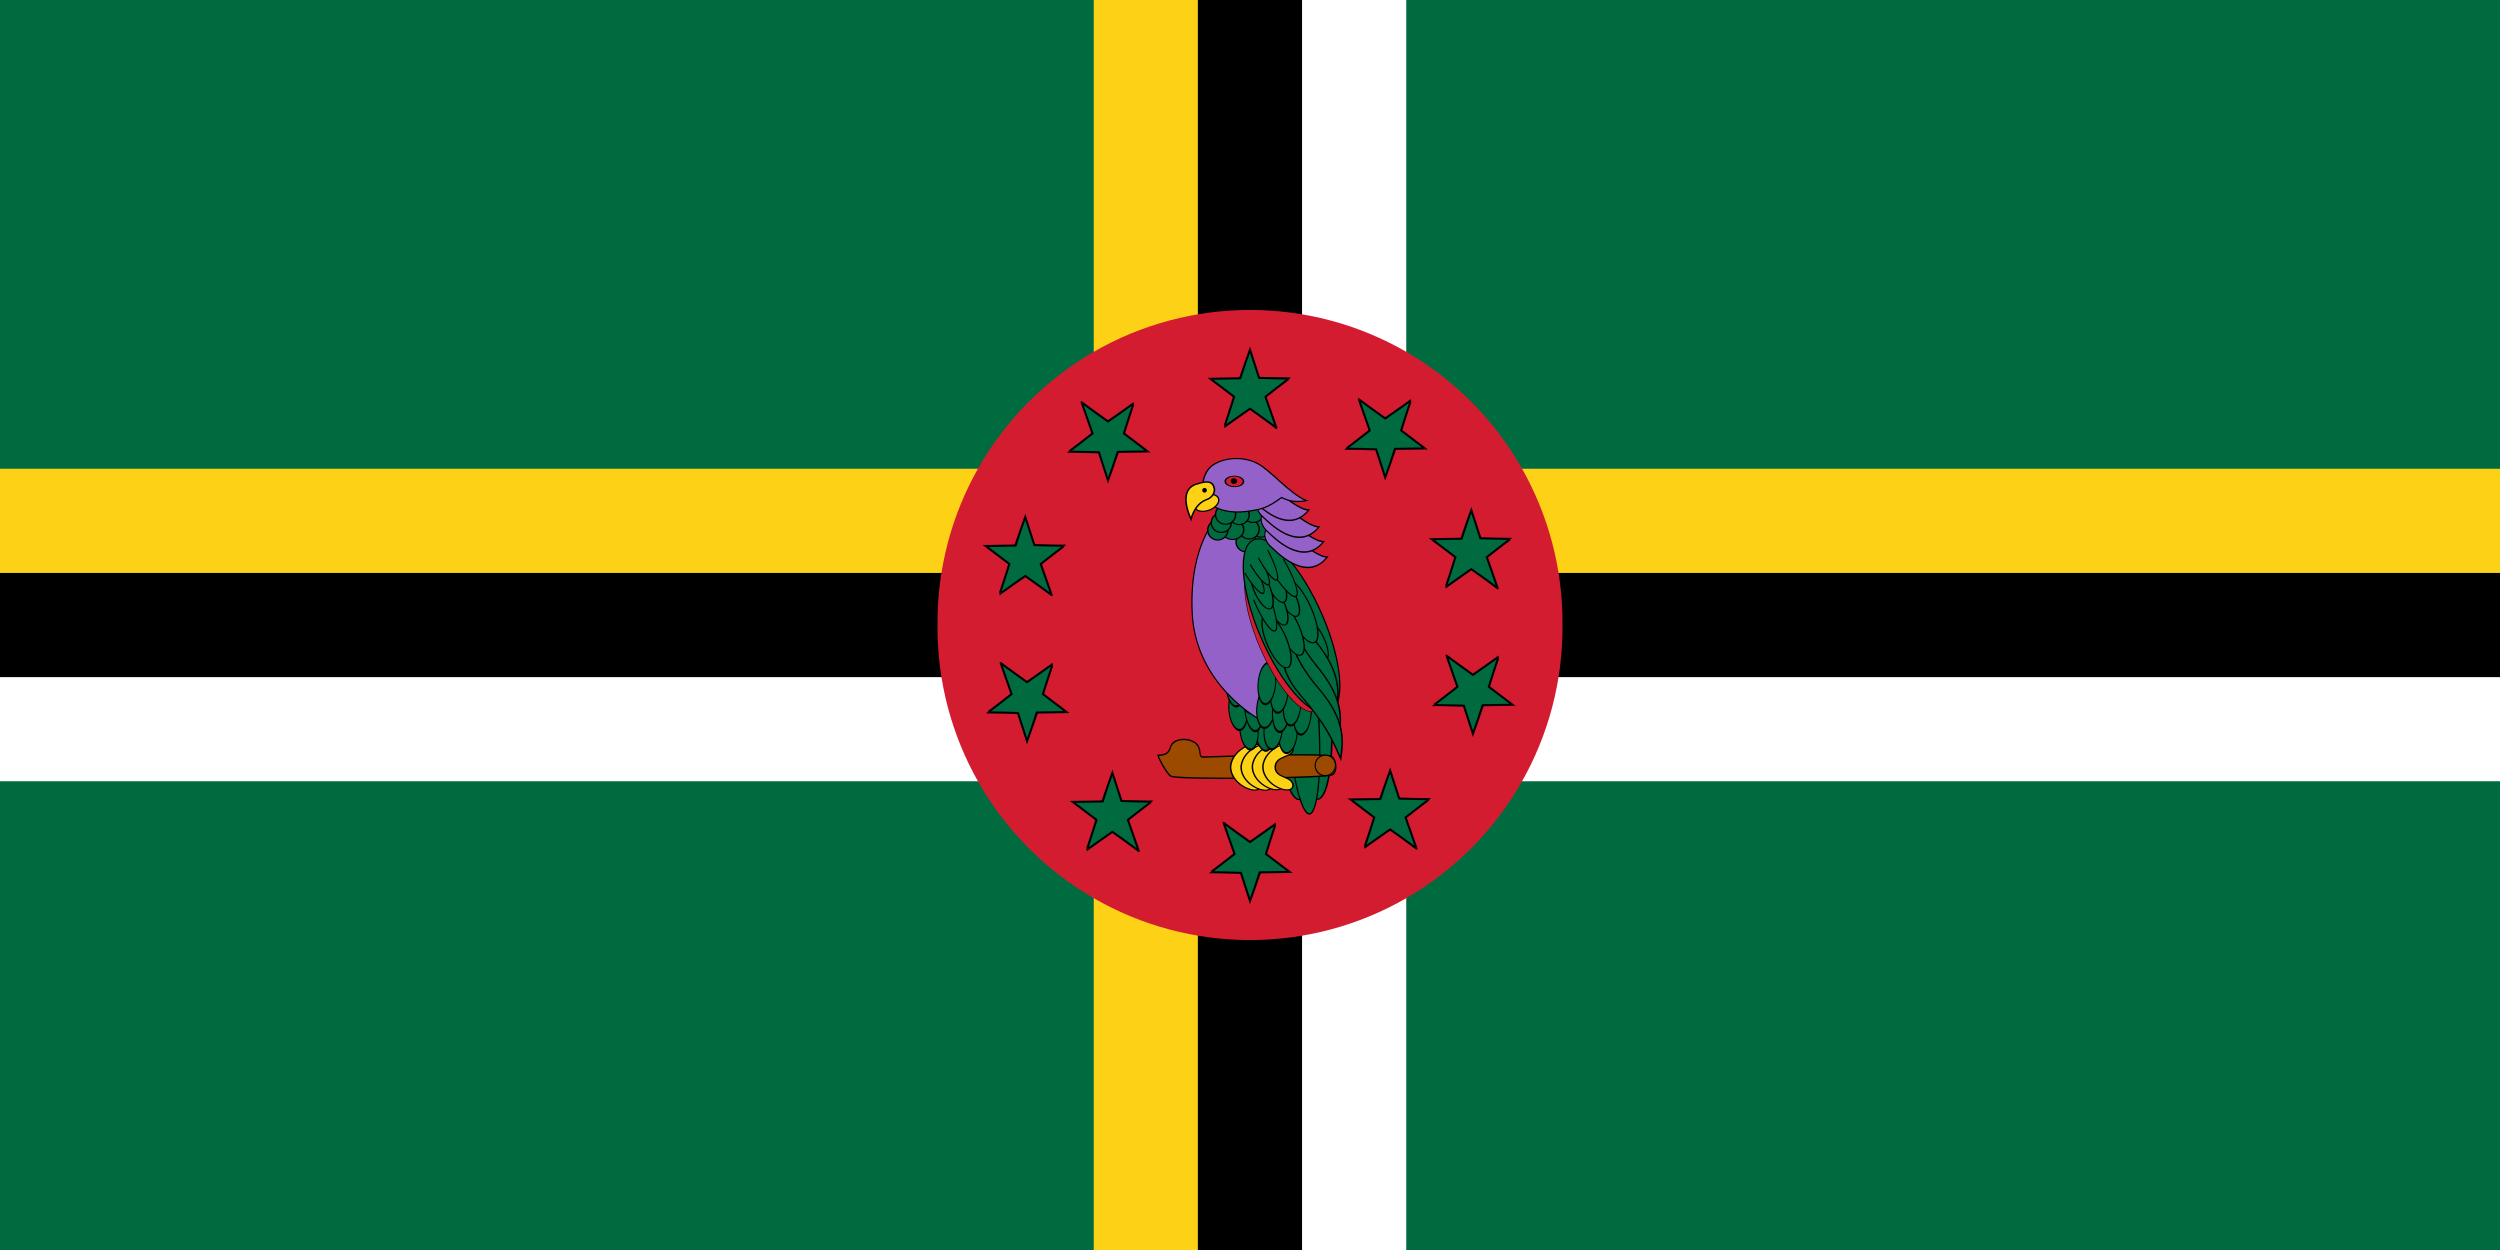
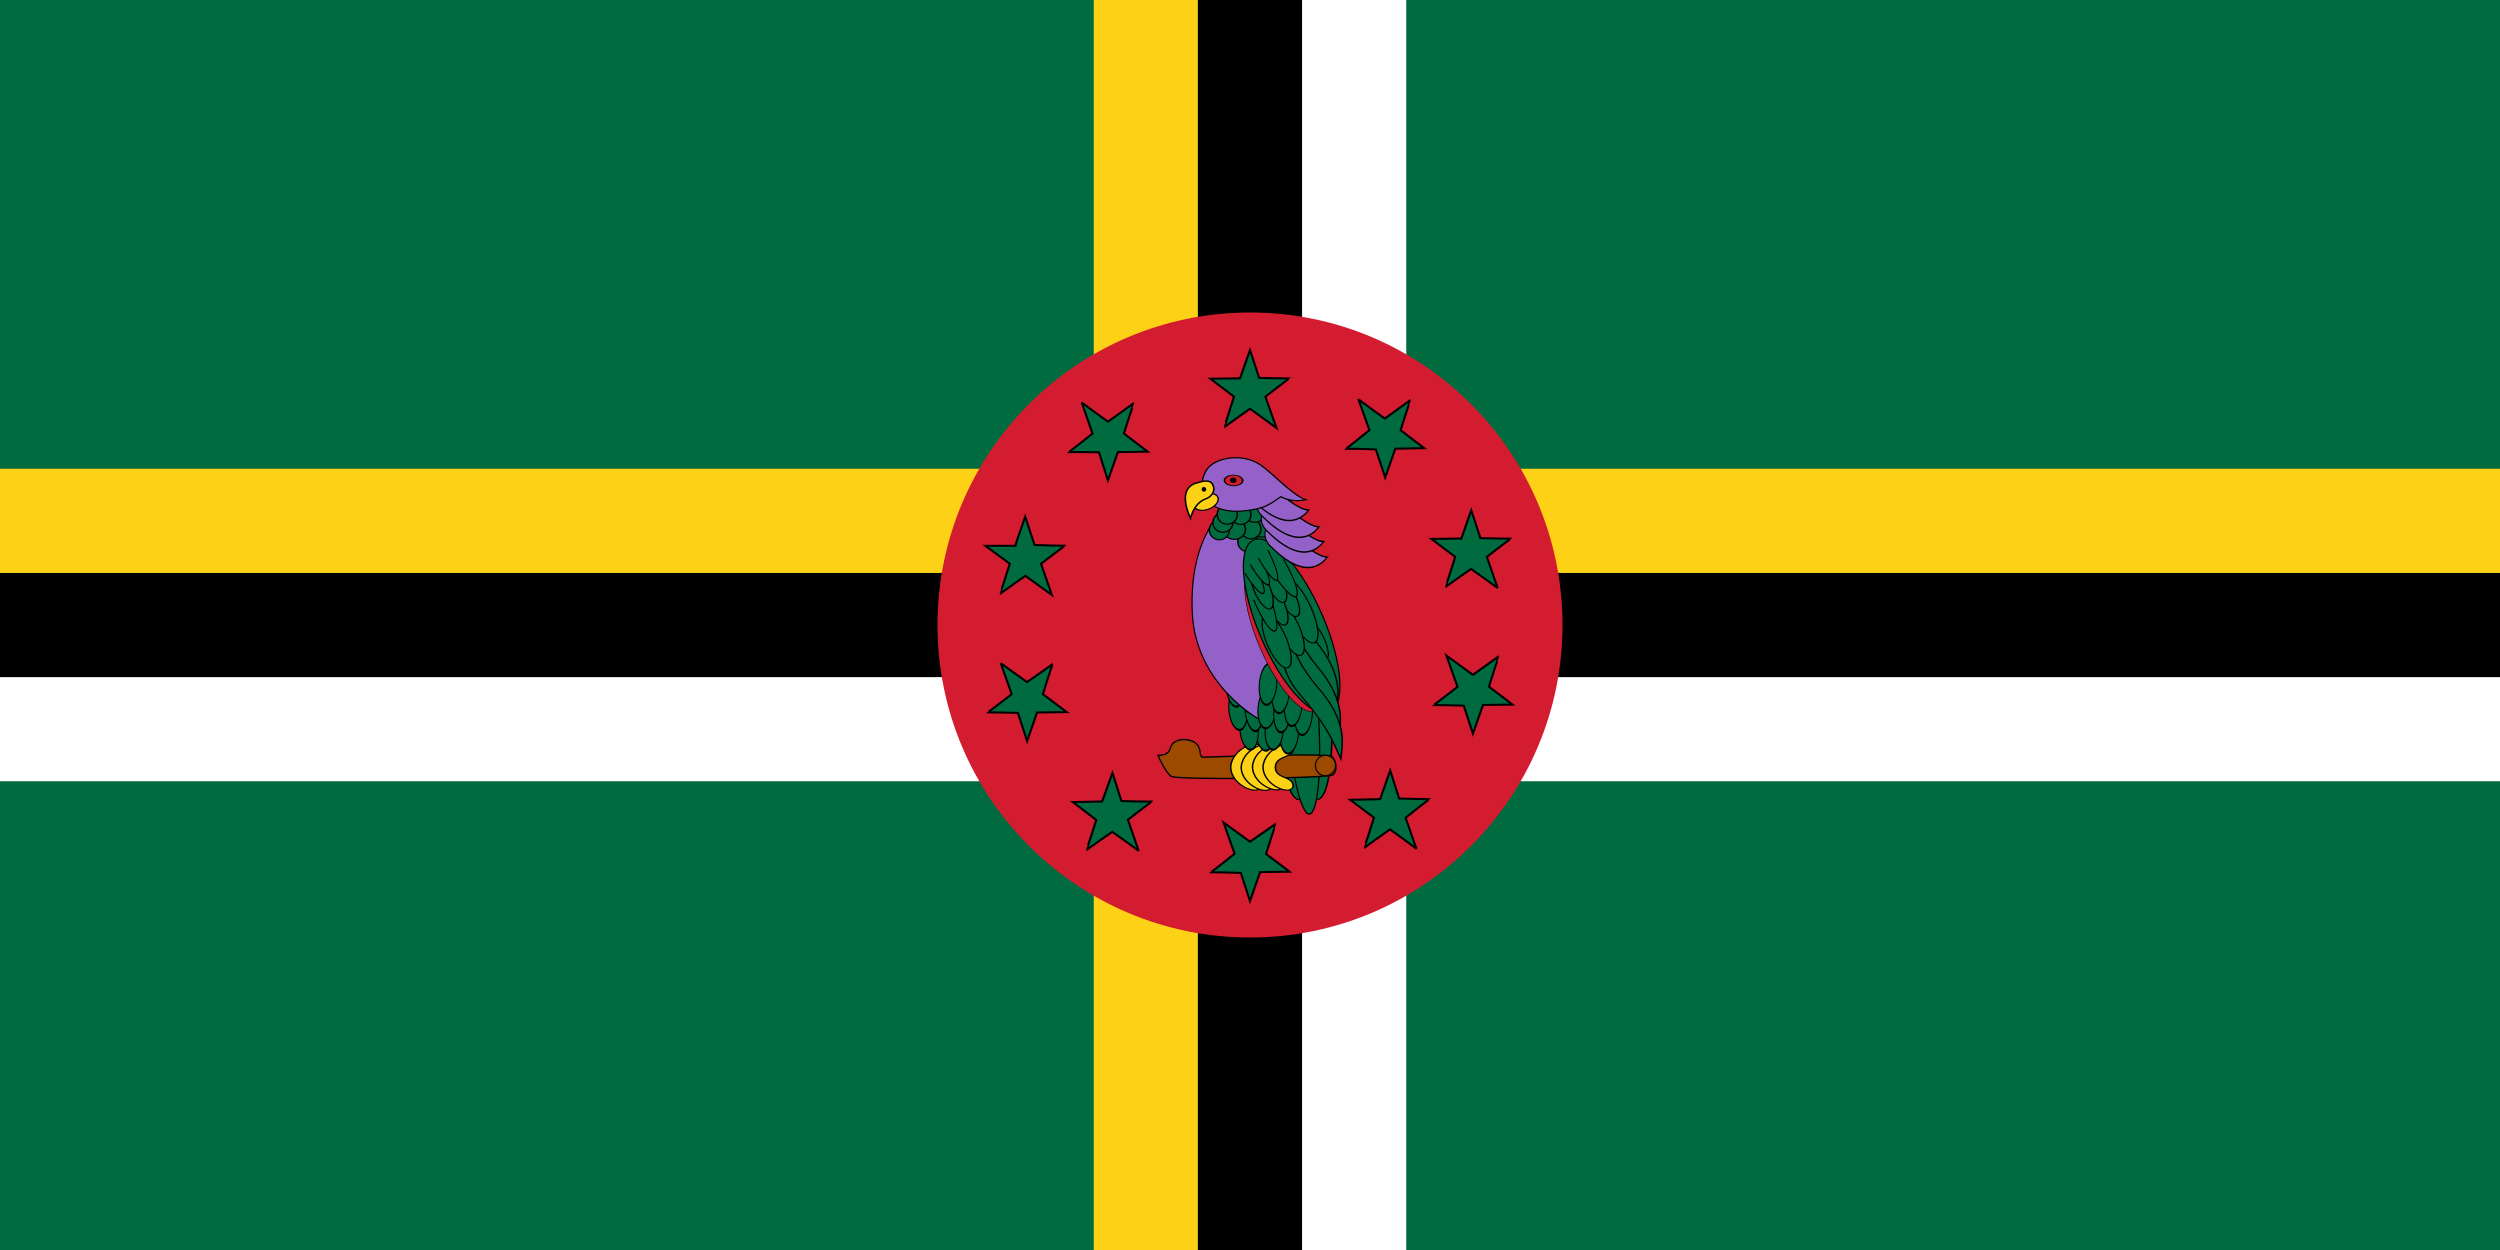
<svg xmlns="http://www.w3.org/2000/svg" width="600" height="300" viewBox="0 0 1200 600">
-   <rect height="600" width="1200" y="0" x="0" fill="#006b3f" />
-   <rect height="50" width="1200" y="325" x="0" fill="#FFF" />
-   <rect height="50" width="1200" y="275" x="0" fill="#000" />
-   <rect height="50" width="1200" y="225" x="0" fill="#fcd116" />
-   <rect height="600" width="50" y="0" x="525" fill="#fcd116" />
-   <rect height="600" width="50" y="0" x="575" fill="#000" />
-   <rect height="600" width="50" y="0" x="625" fill="#FFF" />
-   <path d="M750.88,300.25a150.38,150.38,0,1,1,-300.75,0,150.38,150.38,0,1,1,300.75,0z" transform="matrix(0.997483,0,0,0.997483,1.006676,0.503455)" fill="#d41c30" />
-   <path d="M595.19,181.59c0-0.22,4.81-13.72,4.81-13.72l4.37,13.5s14.65,0.44,14.65,0.22-11.59,8.85-11.59,8.85,5.47,15.49,5.25,15.05-12.68-9.29-12.68-9.29-12.68,8.85-12.46,8.85,4.81-14.61,4.81-14.61l-11.37-8.63,14.21-0.22z" stroke="#000" stroke-miterlimit="4" stroke-width="1" fill="#006b3f" />
-   <path d="M604.81,418.75c0,0.22-4.81,13.72-4.81,13.72l-4.37-13.5s-14.65-0.44-14.65-0.22,11.59-8.85,11.59-8.85-5.47-15.49-5.25-15.05,12.68,9.3,12.68,9.3,12.68-8.86,12.46-8.86-4.81,14.61-4.81,14.61l11.37,8.63-14.21,0.22z" stroke="#000" stroke-miterlimit="4" stroke-width="1" fill="#006b3f" />
-   <path d="M669.72,215.46c0,0.22-4.81,13.72-4.81,13.72l-4.38-13.5s-14.64-0.44-14.64-0.22,11.58-8.85,11.58-8.85-5.46-15.49-5.24-15.05c0.21,0.44,12.68,9.29,12.68,9.29s12.68-8.85,12.46-8.85-4.81,14.61-4.81,14.61l11.37,8.63-14.21,0.22z" stroke="#000" stroke-miterlimit="4" stroke-width="1" fill="#006b3f" />
-   <path d="M711.81,338.51c0,0.22-4.81,13.72-4.81,13.72l-4.37-13.5s-14.65-0.44-14.65-0.22,11.59-8.85,11.59-8.85-5.47-15.49-5.25-15.05,12.68,9.29,12.68,9.29,12.68-8.85,12.46-8.85c-0.21,0-4.81,14.61-4.81,14.61l11.37,8.63-14.21,0.22z" stroke="#000" stroke-miterlimit="4" stroke-width="1" fill="#006b3f" />
-   <path d="M497.79,342.03c0,0.22-4.81,13.71-4.81,13.71l-4.37-13.49s-14.65-0.45-14.65-0.22c0,0.22,11.59-8.86,11.59-8.86s-5.47-15.49-5.25-15.04c0.22,0.44,12.68,9.29,12.68,9.29s12.68-8.85,12.46-8.85-4.81,14.6-4.81,14.6l11.37,8.63-14.21,0.23z" stroke="#000" stroke-miterlimit="4" stroke-width="1" fill="#006b3f" />
-   <path d="M536.65,216.9c0,0.22-4.81,13.72-4.81,13.72l-4.38-13.5s-14.64-0.44-14.64-0.22,11.58-8.85,11.58-8.85-5.46-15.49-5.24-15.05c0.21,0.44,12.68,9.29,12.68,9.29s12.68-8.85,12.46-8.85-4.81,14.61-4.81,14.61l11.37,8.63-14.21,0.22z" stroke="#000" stroke-miterlimit="4" stroke-width="1" fill="#006b3f" />
-   <path d="M487.32,261.86c0-0.22,4.81-13.72,4.81-13.72l4.37,13.5s14.65,0.44,14.65,0.22-11.59,8.85-11.59,8.85,5.47,15.49,5.25,15.05-12.68-9.29-12.68-9.29-12.68,8.85-12.46,8.85c0.21,0,4.81-14.61,4.81-14.61l-11.37-8.63,14.21-0.22z" stroke="#000" stroke-miterlimit="4" stroke-width="1" fill="#006b3f" />
-   <path d="M529.14,384.69c0-0.23,4.81-13.72,4.81-13.72l4.37,13.49s14.65,0.45,14.65,0.23c0-0.23-11.58,8.85-11.58,8.85s5.46,15.49,5.24,15.04c-0.22-0.44-12.68-9.29-12.68-9.29s-12.68,8.85-12.46,8.85,4.81-14.6,4.81-14.6l-11.37-8.63,14.21-0.22z" stroke="#000" stroke-miterlimit="4" stroke-width="1" fill="#006b3f" />
-   <path d="M701.43,258.59c0-0.23,4.81-13.72,4.81-13.72l4.37,13.49s14.65,0.45,14.65,0.23c0-0.23-11.59,8.85-11.59,8.85s5.47,15.49,5.25,15.04c-0.22-0.44-12.68-9.29-12.68-9.29s-12.68,8.85-12.46,8.85,4.81-14.6,4.81-14.6l-11.37-8.63,14.21-0.22z" stroke="#000" stroke-miterlimit="4" stroke-width="1" fill="#006b3f" />
-   <path d="M662.45,383.53c0-0.22,4.81-13.72,4.81-13.72l4.37,13.5s14.65,0.44,14.65,0.22-11.59,8.85-11.59,8.85,5.47,15.49,5.25,15.05c-0.22-0.45-12.68-9.3-12.68-9.3s-12.68,8.85-12.46,8.85,4.81-14.6,4.81-14.6l-11.37-8.63,14.21-0.22z" stroke="#000" stroke-miterlimit="4" stroke-width="1" fill="#006b3f" />
-   <rect height="0" width="0.716" y="267.32" x="499.08" stroke-width="1pt" fill="#009543" />
-   <rect height="0" width="0.716" y="358.22" x="628.2" stroke-width="1pt" fill="#009543" />
-   <rect height="0" width="0.716" y="502.51" x="590.57" stroke-width="1pt" fill="#009543" />
-   <rect height="0" width="0.716" y="502.51" x="410.04" stroke-width="1pt" fill="#009543" />
-   <rect height="0" width="0.716" y="354.5" x="377.07" stroke-width="1pt" fill="#009543" />
-   <rect transform="scale(-1,-1)" height="0" width="0.716" y="-86.095" x="-772.57" stroke-width="1pt" fill="#009543" />
-   <rect transform="scale(-1,-1)" height="0" width="0.716" y="-227.09" x="-824.41" stroke-width="1pt" fill="#009543" />
-   <rect transform="scale(-1,-1)" height="0" width="0.716" y="-330.24" x="-695.85" stroke-width="1pt" fill="#009543" />
-   <rect transform="scale(-1,-1)" height="0" width="0.716" y="-227.09" x="-575.08" stroke-width="1pt" fill="#009543" />
-   <rect transform="scale(-1,-1)" height="0" width="0.716" y="-88.168" x="-619.65" stroke-width="1pt" fill="#009543" />
-   <g transform="matrix(1.260717,0,0,1.260717,-31.14955,-15.98474)">
-     <g font-size="12px" transform="translate(7.403947,348.7255)">
-       <g transform="matrix(0.163503,-1.627543e-2,1.182242e-2,0.184363,429.835,-215.6278)" stroke="#000" stroke-width="2.5" fill="#006b3f">
-         <ellipse d="m 711.011,586.126 c 0,104.837 -13.792,189.825 -30.805,189.825 -17.013,0 -30.805,-84.987 -30.805,-189.825 0,-104.837 13.792,-189.825 30.805,-189.825 17.013,0 30.805,84.987 30.805,189.825 z" rx="30.805" ry="189.82" transform="matrix(1.405124,-5.812161e-3,8.166948e-3,0.999983,-534.2869,263.7234)" cy="586.13" cx="680.21" />
-         <ellipse d="m 711.011,586.126 c 0,104.837 -13.792,189.825 -30.805,189.825 -17.013,0 -30.805,-84.987 -30.805,-189.825 0,-104.837 13.792,-189.825 30.805,-189.825 17.013,0 30.805,84.987 30.805,189.825 z" rx="30.805" ry="189.82" transform="matrix(1.486152,-5.812161e-3,8.637901e-3,0.999983,-547.2176,267.0538)" cy="586.13" cx="680.21" />
-         <ellipse d="m 711.011,586.126 c 0,104.837 -13.792,189.825 -30.805,189.825 -17.013,0 -30.805,-84.987 -30.805,-189.825 0,-104.837 13.792,-189.825 30.805,-189.825 17.013,0 30.805,84.987 30.805,189.825 z" rx="30.805" ry="189.82" transform="matrix(1.18905,-6.423977e-3,6.911065e-3,1.105246,-364.9289,214.0982)" cy="586.13" cx="680.21" />
-       </g>
-       <g stroke="#000" transform="translate(72.86526,-9.797035)">
-         <path d="M238.34,971.79c29.97-1.67,16.65-16.65,31.64-24.98,14.98-8.32,36.63-3.33,43.29,6.66s1.67,19.99,9.99,19.99c8.33,0,234.56-12.68,242.88-4.35,8.33,8.32,10,24.97,1.67,31.59-8.33,6.7-294.5,14.4-304.49,7.7-9.99-6.6-24.98-34.94-24.98-36.61z" transform="matrix(0.202443,3.486294e-3,-3.936657e-3,0.21385,340.8638,-247.3115)" stroke-width="2.505" fill="#9c4a00" />
-         <path d="M529.59,405.46c0,39.98,45.56,27.88,46.81,61.25-0.72,35.41-76.71,3.47-78.64-61.25,1.93-64.72,75.11-97.93,76.71-61.01,1.25,30.68-44.88,21.03-44.88,61.01z" transform="matrix(0.147992,1.951432e-3,-2.754835e-3,0.114586,340.4216,-81.69088)" stroke-width="3.853" fill="#fcd116" />
-         <path d="M529.59,405.46c0,39.98,45.56,27.88,46.81,61.25-0.72,35.41-76.71,3.47-78.64-61.25,1.93-64.72,75.11-97.93,76.71-61.01,1.25,30.68-44.88,21.03-44.88,61.01z" transform="matrix(0.147992,1.951432e-3,-2.754835e-3,0.114586,344.4198,-81.63816)" stroke-width="3.853" fill="#fcd116" />
-         <path d="M529.59,405.46c0,39.98,45.56,27.88,46.81,61.25-0.72,35.41-76.71,3.47-78.64-61.25,1.93-64.72,75.11-97.93,76.71-61.01,1.25,30.68-44.88,21.03-44.88,61.01z" transform="matrix(0.147992,1.951432e-3,-2.754835e-3,0.114586,348.7088,-81.79968)" stroke-width="3.853" fill="#fcd116" />
-         <path d="M529.59,405.46c0,39.98,45.56,27.88,46.81,61.25-0.72,35.41-76.71,3.47-78.64-61.25,1.93-64.72,75.11-97.93,76.71-61.01,1.25,30.68-44.88,21.03-44.88,61.01z" transform="matrix(0.147992,1.951432e-3,-2.754835e-3,0.114586,352.7069,-81.74693)" stroke-width="3.853" fill="#fcd116" />
-         <ellipse d="m 481.916,-41.086 c 0,1.879 -1.582,3.403 -3.534,3.403 -1.952,0 -3.534,-1.524 -3.534,-3.403 0,-1.879 1.582,-3.403 3.534,-3.403 1.952,0 3.534,1.524 3.534,3.403 z" rx="3.534" ry="3.403" transform="matrix(1.094549,1.648336e-2,-2.428555e-2,1.153662,-75.5714,4.677567)" cy="-41.086" cx="478.38" stroke-width="0.399" fill="#9c4a00" />
-       </g>
-       <g stroke="#000" stroke-width="2.5" transform="matrix(0.994885,-0.101022,0.101022,0.994885,66.68384,66.33841)">
-         <ellipse d="m 447.92,904.998 c 0,13.335 -9.319,24.144 -20.814,24.144 -11.495,0 -20.814,-10.81 -20.814,-24.144 0,-13.335 9.319,-24.144 20.814,-24.144 11.495,0 20.814,10.81 20.814,24.144 z" rx="20.814" ry="24.144" transform="matrix(0.166193,-8.072795e-3,1.687537e-3,0.315205,369.7997,-361.6541)" cy="905" cx="427.11" fill="#006b3f" />
-         <ellipse d="m 447.92,904.998 c 0,13.335 -9.319,24.144 -20.814,24.144 -11.495,0 -20.814,-10.81 -20.814,-24.144 0,-13.335 9.319,-24.144 20.814,-24.144 11.495,0 20.814,10.81 20.814,24.144 z" rx="20.814" ry="24.144" transform="matrix(0.166193,-8.072795e-3,1.687537e-3,0.315205,364.0408,-362.7012)" cy="905" cx="427.11" fill="#006b3f" />
-         <ellipse d="m 447.92,904.998 c 0,13.335 -9.319,24.144 -20.814,24.144 -11.495,0 -20.814,-10.81 -20.814,-24.144 0,-13.335 9.319,-24.144 20.814,-24.144 11.495,0 20.814,10.81 20.814,24.144 z" rx="20.814" ry="24.144" transform="matrix(0.166193,-8.072776e-3,1.687537e-3,0.315204,360.6378,-370.5537)" cy="905" cx="427.11" fill="#006b3f" />
-         <ellipse d="m 447.92,904.998 c 0,13.335 -9.319,24.144 -20.814,24.144 -11.495,0 -20.814,-10.81 -20.814,-24.144 0,-13.335 9.319,-24.144 20.814,-24.144 11.495,0 20.814,10.81 20.814,24.144 z" rx="20.814" ry="24.144" transform="matrix(0.159905,-8.905569e-3,1.623691e-3,0.347721,369.2988,-399.3517)" cy="905" cx="427.11" fill="#006b3f" />
-         <ellipse d="m 447.92,904.998 c 0,13.335 -9.319,24.144 -20.814,24.144 -11.495,0 -20.814,-10.81 -20.814,-24.144 0,-13.335 9.319,-24.144 20.814,-24.144 11.495,0 20.814,10.81 20.814,24.144 z" rx="20.814" ry="24.144" transform="matrix(0.159905,-8.350374e-3,1.623691e-3,0.326043,377.4103,-379.0724)" cy="905" cx="427.11" fill="#009543" />
-         <ellipse d="m 447.92,904.998 c 0,13.335 -9.319,24.144 -20.814,24.144 -11.495,0 -20.814,-10.81 -20.814,-24.144 0,-13.335 9.319,-24.144 20.814,-24.144 11.495,0 20.814,10.81 20.814,24.144 z" rx="20.814" ry="24.144" transform="matrix(0.159905,-8.350374e-3,1.623691e-3,0.326043,373.222,-382.2137)" cy="905" cx="427.11" fill="#009543" />
-         <ellipse d="m 447.92,904.998 c 0,13.335 -9.319,24.144 -20.814,24.144 -11.495,0 -20.814,-10.81 -20.814,-24.144 0,-13.335 9.319,-24.144 20.814,-24.144 11.495,0 20.814,10.81 20.814,24.144 z" rx="20.814" ry="24.144" transform="matrix(0.159905,-8.350374e-3,1.623691e-3,0.326043,367.9866,-386.6638)" cy="905" cx="427.11" fill="#009543" />
-         <ellipse d="m 447.92,904.998 c 0,13.335 -9.319,24.144 -20.814,24.144 -11.495,0 -20.814,-10.81 -20.814,-24.144 0,-13.335 9.319,-24.144 20.814,-24.144 11.495,0 20.814,10.81 20.814,24.144 z" rx="20.814" ry="24.144" transform="matrix(0.159905,-8.350374e-3,1.623691e-3,0.326043,363.0129,-389.5432)" cy="905" cx="427.11" fill="#006b3f" />
-       </g>
-       <path d="M173.17,346.35s-54.19,64.89-21.25,208.81c33.96,144.59,178.97,189.78,178.97,189.78s26.49-47.42,1.72-164.04c-39.96-169.84-116.14-234.55-116.14-234.55h-43.3z" transform="matrix(0.176889,3.219125e-2,-3.142231e-2,0.182359,461.7877,-208.6117)" stroke="#000" stroke-width="2.5" fill="#9461c9" />
-       <g transform="matrix(0.996961,7.791016e-2,-7.791016e-2,0.996961,60.53158,-11.75977)" stroke="#000" stroke-width="2.5" fill="#006b3f">
-         <ellipse d="m 447.92,904.998 c 0,13.335 -9.319,24.144 -20.814,24.144 -11.495,0 -20.814,-10.81 -20.814,-24.144 0,-13.335 9.319,-24.144 20.814,-24.144 11.495,0 20.814,10.81 20.814,24.144 z" rx="20.814" ry="24.144" transform="matrix(0.166193,-8.072795e-3,1.687537e-3,0.315205,369.7997,-361.6541)" cy="905" cx="427.11" />
-         <ellipse d="m 447.92,904.998 c 0,13.335 -9.319,24.144 -20.814,24.144 -11.495,0 -20.814,-10.81 -20.814,-24.144 0,-13.335 9.319,-24.144 20.814,-24.144 11.495,0 20.814,10.81 20.814,24.144 z" rx="20.814" ry="24.144" transform="matrix(0.166193,-8.072795e-3,1.687537e-3,0.315205,364.0408,-362.7012)" cy="905" cx="427.11" />
-         <ellipse d="m 447.92,904.998 c 0,13.335 -9.319,24.144 -20.814,24.144 -11.495,0 -20.814,-10.81 -20.814,-24.144 0,-13.335 9.319,-24.144 20.814,-24.144 11.495,0 20.814,10.81 20.814,24.144 z" rx="20.814" ry="24.144" transform="matrix(0.166193,-8.072776e-3,1.687537e-3,0.315204,360.6378,-370.5537)" cy="905" cx="427.11" />
-         <ellipse d="m 447.92,904.998 c 0,13.335 -9.319,24.144 -20.814,24.144 -11.495,0 -20.814,-10.81 -20.814,-24.144 0,-13.335 9.319,-24.144 20.814,-24.144 11.495,0 20.814,10.81 20.814,24.144 z" rx="20.814" ry="24.144" transform="matrix(0.159905,-8.905569e-3,1.623691e-3,0.347721,369.2988,-399.3517)" cy="905" cx="427.11" />
-         <ellipse d="m 447.92,904.998 c 0,13.335 -9.319,24.144 -20.814,24.144 -11.495,0 -20.814,-10.81 -20.814,-24.144 0,-13.335 9.319,-24.144 20.814,-24.144 11.495,0 20.814,10.81 20.814,24.144 z" rx="20.814" ry="24.144" transform="matrix(0.159905,-8.350374e-3,1.623691e-3,0.326043,377.4103,-379.0724)" cy="905" cx="427.11" />
-         <ellipse d="m 447.92,904.998 c 0,13.335 -9.319,24.144 -20.814,24.144 -11.495,0 -20.814,-10.81 -20.814,-24.144 0,-13.335 9.319,-24.144 20.814,-24.144 11.495,0 20.814,10.81 20.814,24.144 z" rx="20.814" ry="24.144" transform="matrix(0.159905,-8.350374e-3,1.623691e-3,0.326043,373.222,-382.2137)" cy="905" cx="427.11" />
-         <ellipse d="m 447.92,904.998 c 0,13.335 -9.319,24.144 -20.814,24.144 -11.495,0 -20.814,-10.81 -20.814,-24.144 0,-13.335 9.319,-24.144 20.814,-24.144 11.495,0 20.814,10.81 20.814,24.144 z" rx="20.814" ry="24.144" transform="matrix(0.159905,-8.350374e-3,1.623691e-3,0.326043,367.9866,-386.6638)" cy="905" cx="427.11" />
-         <ellipse d="m 447.92,904.998 c 0,13.335 -9.319,24.144 -20.814,24.144 -11.495,0 -20.814,-10.81 -20.814,-24.144 0,-13.335 9.319,-24.144 20.814,-24.144 11.495,0 20.814,10.81 20.814,24.144 z" rx="20.814" ry="24.144" transform="matrix(0.159905,-8.350374e-3,1.623691e-3,0.326043,363.0129,-389.5432)" cy="905" cx="427.11" />
-       </g>
-       <ellipse d="m 682.703,606.107 c 0,102.998 -26.093,186.495 -58.28,186.495 -32.187,0 -58.28,-83.496 -58.28,-186.495 0,-102.998 26.093,-186.495 58.28,-186.495 32.187,0 58.28,83.496 58.28,186.495 z" rx="58.28" ry="186.49" stroke="#000" transform="matrix(0.156948,-6.062813e-2,6.364226e-2,0.148405,369.6128,-145.0546)" cy="606.11" cx="624.42" stroke-width="1pt" fill="#d41c30" />
-       <g stroke="#000" transform="matrix(0.999842,1.780211e-2,-1.780211e-2,0.999842,-34.81445,-4.628464)">
-         <ellipse d="m 228.955,356.754 c 0,7.127 -4.846,12.905 -10.823,12.905 -5.978,0 -10.823,-5.778 -10.823,-12.905 0,-7.127 4.846,-12.905 10.823,-12.905 5.978,0 10.823,5.778 10.823,12.905 z" rx="10.823" ry="12.905" transform="matrix(0.395296,0,0,0.292704,445.0725,-230.5263)" cy="356.75" cx="218.13" stroke-width="1.464" fill="#009543" />
-         <ellipse d="m 228.955,356.754 c 0,7.127 -4.846,12.905 -10.823,12.905 -5.978,0 -10.823,-5.778 -10.823,-12.905 0,-7.127 4.846,-12.905 10.823,-12.905 5.978,0 10.823,5.778 10.823,12.905 z" rx="10.823" ry="12.905" transform="matrix(0.35412,0,0,0.292704,457.1741,-235.9224)" cy="356.75" cx="218.13" stroke-width="1.546" fill="#009543" />
-         <ellipse d="m 228.955,356.754 c 0,7.127 -4.846,12.905 -10.823,12.905 -5.978,0 -10.823,-5.778 -10.823,-12.905 0,-7.127 4.846,-12.905 10.823,-12.905 5.978,0 10.823,5.778 10.823,12.905 z" rx="10.823" ry="12.905" transform="matrix(0.35412,0,0,0.292704,452.0043,-235.9224)" cy="356.75" cx="218.13" stroke-width="1.546" fill="#009543" />
-         <ellipse d="m 228.955,356.754 c 0,7.127 -4.846,12.905 -10.823,12.905 -5.978,0 -10.823,-5.778 -10.823,-12.905 0,-7.127 4.846,-12.905 10.823,-12.905 5.978,0 10.823,5.778 10.823,12.905 z" rx="10.823" ry="12.905" transform="matrix(0.370591,0,0,0.274783,449.4811,-233.4606)" cy="356.75" cx="218.13" stroke-width="1.56" fill="#006b3f" />
-         <ellipse d="m 228.955,356.754 c 0,7.127 -4.846,12.905 -10.823,12.905 -5.978,0 -10.823,-5.778 -10.823,-12.905 0,-7.127 4.846,-12.905 10.823,-12.905 5.978,0 10.823,5.778 10.823,12.905 z" rx="10.823" ry="12.905" transform="matrix(0.370591,0,0,0.274783,448.9463,-237.9316)" cy="356.75" cx="218.13" stroke-width="1.56" fill="#006b3f" />
-         <ellipse d="m 228.955,356.754 c 0,7.127 -4.846,12.905 -10.823,12.905 -5.978,0 -10.823,-5.778 -10.823,-12.905 0,-7.127 4.846,-12.905 10.823,-12.905 5.978,0 10.823,5.778 10.823,12.905 z" rx="10.823" ry="12.905" transform="matrix(0.35412,0,0,0.292704,447.0128,-238.8517)" cy="356.75" cx="218.13" stroke-width="1.546" fill="#006b3f" />
-         <ellipse d="m 228.955,356.754 c 0,7.127 -4.846,12.905 -10.823,12.905 -5.978,0 -10.823,-5.778 -10.823,-12.905 0,-7.127 4.846,-12.905 10.823,-12.905 5.978,0 10.823,5.778 10.823,12.905 z" rx="10.823" ry="12.905" transform="matrix(0.35412,0,0,0.28673,448.0824,-241.577)" cy="356.75" cx="218.13" stroke-width="1.562" fill="#006b3f" />
-         <ellipse d="m 228.955,356.754 c 0,7.127 -4.846,12.905 -10.823,12.905 -5.978,0 -10.823,-5.778 -10.823,-12.905 0,-7.127 4.846,-12.905 10.823,-12.905 5.978,0 10.823,5.778 10.823,12.905 z" rx="10.823" ry="12.905" transform="matrix(0.395296,0,0,0.292704,432.772,-243.4769)" cy="356.75" cx="218.13" stroke-width="1.464" fill="#006b3f" />
-         <ellipse d="m 228.955,356.754 c 0,7.127 -4.846,12.905 -10.823,12.905 -5.978,0 -10.823,-5.778 -10.823,-12.905 0,-7.127 4.846,-12.905 10.823,-12.905 5.978,0 10.823,5.778 10.823,12.905 z" rx="10.823" ry="12.905" transform="matrix(0.370591,0,0,0.274783,445.9157,-243.4819)" cy="356.75" cx="218.13" stroke-width="1.56" fill="#006b3f" />
-         <ellipse d="m 228.955,356.754 c 0,7.127 -4.846,12.905 -10.823,12.905 -5.978,0 -10.823,-5.778 -10.823,-12.905 0,-7.127 4.846,-12.905 10.823,-12.905 5.978,0 10.823,5.778 10.823,12.905 z" rx="10.823" ry="12.905" transform="matrix(0.35412,0,0,0.28673,444.1605,-246.9731)" cy="356.75" cx="218.13" stroke-width="1.562" fill="#006b3f" />
-         <ellipse d="m 228.955,356.754 c 0,7.127 -4.846,12.905 -10.823,12.905 -5.978,0 -10.823,-5.778 -10.823,-12.905 0,-7.127 4.846,-12.905 10.823,-12.905 5.978,0 10.823,5.778 10.823,12.905 z" rx="10.823" ry="12.905" transform="matrix(0.35412,0,0,0.292704,436.1385,-243.1686)" cy="356.75" cx="218.13" stroke-width="1.546" fill="#006b3f" />
-         <ellipse d="m 228.955,356.754 c 0,7.127 -4.846,12.905 -10.823,12.905 -5.978,0 -10.823,-5.778 -10.823,-12.905 0,-7.127 4.846,-12.905 10.823,-12.905 5.978,0 10.823,5.778 10.823,12.905 z" rx="10.823" ry="12.905" transform="matrix(0.35412,0,0,0.28673,437.4203,-243.8784)" cy="356.75" cx="218.13" stroke-width="1.562" fill="#006b3f" />
-         <ellipse d="m 228.955,356.754 c 0,7.127 -4.846,12.905 -10.823,12.905 -5.978,0 -10.823,-5.778 -10.823,-12.905 0,-7.127 4.846,-12.905 10.823,-12.905 5.978,0 10.823,5.778 10.823,12.905 z" rx="10.823" ry="12.905" transform="matrix(0.35412,0,0,0.28673,438.9908,-247.0197)" cy="356.75" cx="218.13" stroke-width="1.562" fill="#006b3f" />
-       </g>
-       <g stroke="#000" fill="#006b3f" transform="matrix(0.179609,-4.521057e-3,4.192619e-3,0.185123,420.9863,-216.8024)">
-         <ellipse d="m 596.117,564.479 c 0,113.574 -30.193,205.644 -67.438,205.644 -37.245,0 -67.438,-92.07 -67.438,-205.644 0,-113.574 30.193,-205.644 67.438,-205.644 37.245,0 67.438,92.07 67.438,205.644 z" rx="67.438" ry="205.64" transform="matrix(0.97574,-0.307929,0.363045,0.874481,-245.8061,324.3975)" cy="564.48" cx="528.68" stroke-width="2.545" />
-         <ellipse d="m 542,646.07 c 0,22.531 -5.964,40.796 -13.321,40.796 -7.357,0 -13.321,-18.265 -13.321,-40.796 0,-22.531 5.964,-40.796 13.321,-40.796 7.357,0 13.321,18.265 13.321,40.796 z" rx="13.321" ry="40.796" transform="matrix(0.917882,-0.396852,0.396852,0.917882,-210.4826,304.4884)" cy="646.07" cx="528.68" stroke-width="2.5" />
-         <path d="M139.87,643.99c0,57.67-18.75,86.17-34.55,110.31,7.52-32.47,12.9-52.63,12.9-110.31s29.58-85.34,40.38-101.99c-4.18,16.65-18.73,44.31-18.73,101.99z" transform="matrix(1.882818,-0.455977,0.953423,1.182187,-352.2551,-10.01956)" stroke-width="1.533" />
-         <path d="M139.87,643.99c0,57.67-18.75,86.17-34.55,110.31,7.52-32.47,12.9-52.63,12.9-110.31s29.58-85.34,40.38-101.99c-4.18,16.65-18.73,44.31-18.73,101.99z" transform="matrix(1.882818,-0.455977,0.953423,1.182187,-348.4234,44.05751)" stroke-width="1.533" />
-         <path d="M139.87,643.99c0,57.67-18.75,86.17-34.55,110.31,7.52-32.47,12.9-52.63,12.9-110.31s29.58-85.34,40.38-101.99c-4.18,16.65-18.73,44.31-18.73,101.99z" transform="matrix(1.87302,-0.494682,0.977582,1.162287,-361.9242,105.7834)" stroke-width="1.533" />
-         <ellipse d="m 542,646.07 c 0,22.531 -5.964,40.796 -13.321,40.796 -7.357,0 -13.321,-18.265 -13.321,-40.796 0,-22.531 5.964,-40.796 13.321,-40.796 7.357,0 13.321,18.265 13.321,40.796 z" rx="13.321" ry="40.796" transform="matrix(1.810478,-0.400515,0.699068,1.635286,-915.63,-221.0144)" cy="646.07" cx="528.68" stroke-width="1.389" />
-         <ellipse d="m 542,646.07 c 0,22.531 -5.964,40.796 -13.321,40.796 -7.357,0 -13.321,-18.265 -13.321,-40.796 0,-22.531 5.964,-40.796 13.321,-40.796 7.357,0 13.321,18.265 13.321,40.796 z" rx="13.321" ry="40.796" transform="matrix(1.625675,-0.230684,0.541575,1.352842,-739.4891,-91.77486)" cy="646.07" cx="528.68" stroke-width="1.64" />
-         <ellipse d="m 542,646.07 c 0,22.531 -5.964,40.796 -13.321,40.796 -7.357,0 -13.321,-18.265 -13.321,-40.796 0,-22.531 5.964,-40.796 13.321,-40.796 7.357,0 13.321,18.265 13.321,40.796 z" rx="13.321" ry="40.796" transform="matrix(1.630439,-0.197194,0.512514,1.363529,-750.6206,-91.82552)" cy="646.07" cx="528.68" stroke-width="1.64" />
-         <ellipse d="m 542,646.07 c 0,22.531 -5.964,40.796 -13.321,40.796 -7.357,0 -13.321,-18.265 -13.321,-40.796 0,-22.531 5.964,-40.796 13.321,-40.796 7.357,0 13.321,18.265 13.321,40.796 z" rx="13.321" ry="40.796" transform="matrix(1.31445,-0.200604,0.468889,1.010117,-531.0563,47.56802)" cy="646.07" cx="528.68" stroke-width="2.097" />
-         <ellipse d="m 542,646.07 c 0,22.531 -5.964,40.796 -13.321,40.796 -7.357,0 -13.321,-18.265 -13.321,-40.796 0,-22.531 5.964,-40.796 13.321,-40.796 7.357,0 13.321,18.265 13.321,40.796 z" rx="13.321" ry="40.796" transform="matrix(1.325781,-0.130444,0.403422,1.032739,-517.8685,12.21143)" cy="646.07" cx="528.68" stroke-width="2.097" />
-         <path d="M145.7,569.47c0,34.01-6.71,61.61-14.99,61.61-8.27,0-14.98-27.6-14.98-61.61" transform="matrix(1.025425,-0.492771,0.464381,1.177331,12.76656,-14.519)" stroke-width="2.086" />
-         <ellipse d="m 542,646.07 c 0,22.531 -5.964,40.796 -13.321,40.796 -7.357,0 -13.321,-18.265 -13.321,-40.796 0,-22.531 5.964,-40.796 13.321,-40.796 7.357,0 13.321,18.265 13.321,40.796 z" rx="13.321" ry="40.796" transform="matrix(1.325781,-0.130444,0.403422,1.032739,-519.5336,-34.41226)" cy="646.07" cx="528.68" stroke-width="2.097" />
-         <ellipse d="m 542,646.07 c 0,22.531 -5.964,40.796 -13.321,40.796 -7.357,0 -13.321,-18.265 -13.321,-40.796 0,-22.531 5.964,-40.796 13.321,-40.796 7.357,0 13.321,18.265 13.321,40.796 z" rx="13.321" ry="40.796" transform="matrix(1.328753,-0.105107,0.379547,1.040012,-533.9751,-40.12073)" cy="646.07" cx="528.68" stroke-width="2.097" />
-         <path d="M145.7,569.47c0,34.01-6.71,61.61-14.99,61.61-8.27,0-14.98-27.6-14.98-61.61" transform="matrix(0.672197,-0.471822,0.458936,0.799103,39.48589,143.278)" stroke-width="2.88" />
-         <path d="M145.7,569.47c0,34.01-6.71,61.61-14.99,61.61-8.27,0-14.98-27.6-14.98-61.61" transform="matrix(0.672197,-0.471822,0.458936,0.799103,51.14178,125.7941)" stroke-width="2.88" />
-         <path d="M145.7,569.47c0,34.01-6.71,61.61-14.99,61.61-8.27,0-14.98-27.6-14.98-61.61" transform="matrix(0.937396,-0.644677,0.639998,1.091861,-40.19822,-10.74352)" stroke-width="2.086" />
-         <path d="M145.7,569.47c0,34.01-6.71,61.61-14.99,61.61-8.27,0-14.98-27.6-14.98-61.61" transform="matrix(0.672197,-0.520221,0.458936,0.881076,68.62559,71.17856)" stroke-width="2.742" />
-       </g>
-       <g transform="matrix(1.101444,0.275869,-0.265588,0.974374,-85.41525,-157.9016)" stroke="#000" stroke-width="2.5" fill="#9461c9">
-         <path d="M276.27,345.41c-12.28,9.17,0.41,25.14,12.02,30.68,13.06,7.67,86.6,58.18,136.31,12-40.79,0.83-118.66-63.19-148.33-42.68z" transform="matrix(0.134413,-3.04485e-2,4.851113e-2,0.216811,448.7474,-184.9145)" />
-         <path d="M276.27,345.41c-12.28,9.17,0.41,25.14,12.02,30.68,13.06,7.67,86.6,58.18,136.31,12-40.79,0.83-118.66-63.19-148.33-42.68z" transform="matrix(0.134413,-3.04485e-2,4.851113e-2,0.216811,446.2043,-190.218)" />
-         <path d="M276.27,345.41c-12.28,9.17,0.41,25.14,12.02,30.68,13.06,7.67,86.6,58.18,136.31,12-40.79,0.83-118.66-63.19-148.33-42.68z" transform="matrix(0.134413,-3.04485e-2,4.851113e-2,0.216811,443.3872,-195.1923)" />
-         <path d="M276.27,345.41c-12.28,9.17,0.41,25.14,12.02,30.68,13.06,7.67,86.6,58.18,136.31,12-40.79,0.83-118.66-63.19-148.33-42.68z" transform="matrix(0.134413,-3.04485e-2,4.851113e-2,0.216811,438.6063,-200.4414)" />
-       </g>
-       <g transform="matrix(0.999842,1.780211e-2,-1.780211e-2,0.999842,12.04015,10.60534)">
-         <path d="M211.17,247.3c21.77-12.06,56.61-9.75,79.73,11.17,19.36,16.94,45.31,75.19,70.32,92.83-20.22,0.02-31.3-5.77-42.24-15.18-28.76,15.44-38.12,16.72-63.89,15.63-35.88-1.33-62.46-17.65-68.18-40.6-6.16-21.81,4.93-52.5,24.26-63.85z" transform="matrix(0.208828,-4.091126e-2,4.730467e-2,0.180604,407.8048,-213.6359)" stroke="#000" stroke-width="2.5" fill="#9461c9" />
-         <ellipse d="m 301.389,323.035 c 0,8.277 -6.337,14.986 -14.154,14.986 -7.817,0 -14.154,-6.71 -14.154,-14.986 0,-8.277 6.337,-14.986 14.154,-14.986 7.817,0 14.154,6.71 14.154,14.986 z" rx="14.154" ry="14.986" stroke="#000" transform="matrix(0.24521,0,0,0.134333,401.8211,-215.1804)" cy="323.04" cx="287.23" stroke-width="2.5" fill="#d41c30" />
-         <ellipse d="m 227.832,348.262 c 0,8.779 -10.411,15.895 -23.254,15.895 -12.843,0 -23.254,-7.117 -23.254,-15.895 0,-8.779 10.411,-15.895 23.254,-15.895 12.843,0 23.254,7.117 23.254,15.895 z" rx="23.254" ry="15.895" stroke="#000" transform="matrix(0.19364,-7.598685e-2,6.759024e-2,0.17273,398.6623,-208.0622)" cy="348.26" cx="204.58" stroke-width="2.5" fill="#fcd116" />
-         <ellipse d="m 289.733,333.858 c 0,3.219 -2.609,5.828 -5.828,5.828 -3.219,0 -5.828,-2.609 -5.828,-5.828 0,-3.219 2.609,-5.828 5.828,-5.828 3.219,0 5.828,2.609 5.828,5.828 z" rx="5.828" ry="5.828" transform="matrix(0.214119,0,0,0.18518,411.2866,-233.7407)" cy="333.86" cx="283.9" stroke-width="1pt" />
-         <path d="M516.8,260.29c4.42,18.11-6.68,43.09-33.14,52.61-26.77,13.18-46.08,41.83-55.64,88.02-47.24-103.27-23.1-148.28,20.6-160.35,37.38-14.36,60.42-13.37,68.18,19.72z" transform="matrix(9.228922e-2,8.874689e-4,-3.397048e-3,8.481727e-2,417.8523,-191.4926)" stroke="#000" stroke-width="6.56" fill="#fcd116" />
-         <ellipse d="m 203.695,362.391 c 0,2.601 -2.109,4.71 -4.71,4.71 -2.601,0 -4.71,-2.109 -4.71,-4.71 0,-2.601 2.109,-4.71 4.71,-4.71 2.601,0 4.71,2.109 4.71,4.71 z" rx="4.71" ry="4.71" transform="matrix(0.186968,-1.313064e-2,1.398806e-2,0.19143,418.6864,-234.9767)" cy="362.39" cx="198.98" stroke-width="1pt" />
-       </g>
+   <path fill="#006b3f" d="M0 0h1200v600H0z" />
+   <path fill="#FFF" d="M0 325h1200v50H0z" />
+   <path d="M0 275h1200v50H0z" />
+   <path fill="#fcd116" d="M0 225h1200v50H0z" />
+   <path fill="#fcd116" d="M525 0h50v600h-50z" />
+   <path d="M575 0h50v600h-50z" />
+   <path fill="#FFF" d="M625 0h50v600h-50z" />
+   <path d="M750 300a150 150 0 1 1-300 0 150 150 0 1 1 300 0z" fill="#d41c30" />
+   <path d="M595.2 181.6L600 168l4.4 13.4s14.6.4 14.6.2-11.6 8.8-11.6 8.8l5.3 15-12.7-9.2s-12.7 9-12.5 9 4.8-14.8 4.8-14.8l-11.3-8.6 14.2-.2zM604.8 418.8l-4.8 13.7-4.4-13.5s-14.6-.5-14.6-.2 11.6-9 11.6-9l-5.3-15L600 404s12.7-8.7 12.5-8.7-4.8 14.6-4.8 14.6l11.3 8.5-14.2.2zM669.7 215.5l-4.8 13.7-4.5-13.5s-14.6-.5-14.6-.2 11.5-9 11.5-9l-5.3-15c.2.5 12.7 9.4 12.7 9.4s12.6-9 12.4-9-4.8 14.6-4.8 14.6l11.3 8.6-14.3.3zM711.8 338.5l-4.8 13.7-4.4-13.5s-14.6-.4-14.6-.2 11.6-8.8 11.6-8.8l-5.3-15 12.7 9.2s12.7-9 12.5-9c-.2 0-4.8 14.7-4.8 14.7l11.3 8.6-14.2.2zM497.8 342l-4.8 13.7-4.4-13.5s-14.6-.4-14.6-.2 11.6-8.8 11.6-8.8l-5.3-15c.2.4 12.7 9.2 12.7 9.2s12.7-8.8 12.4-8.8-4.8 14.6-4.8 14.6l11.4 8.6-14.2.2zM536.6 217l-4.8 13.6-4.3-13.5s-14.7-.3-14.7 0 11.6-9 11.6-9l-5.2-15c.2.4 12.6 9.3 12.6 9.3s12.7-9 12.5-9-4.8 14.7-4.8 14.7l11.4 8.7-14.3.2zM487.3 262c0-.4 4.8-14 4.8-14l4.5 13.6s14.7.5 14.7.3-11.6 8.7-11.6 8.7l5.2 15-12.7-9.2s-12.6 8.8-12.3 8.8c.2 0 4.8-14.6 4.8-14.6L473 262h14.3zM529 384.7l5-13.7 4.3 13.5s14.7.4 14.7.2-11.6 8.8-11.6 8.8l5.2 15c-.2-.4-12.7-9.2-12.7-9.2s-12.7 8.8-12.5 8.8 4.8-14.5 4.8-14.5L515 385l14-.3zM701.4 258.6l4.8-13.7 4.4 13.4s14.7.4 14.7.2-11.6 8.8-11.6 8.8l5.2 15c-.3-.4-12.8-9.2-12.8-9.2s-12.6 8.8-12.4 8.8 4.8-14.6 4.8-14.6l-11.4-8.6 14.2-.2zM662.5 383.5l4.8-13.7 4.3 13.5s14.7.4 14.7.2-11.6 9-11.6 9l5.2 15c-.3-.5-12.7-9.4-12.7-9.4s-12.7 9-12.5 9 4.8-14.6 4.8-14.6l-11.4-8.6 14.2-.3z" stroke="#000" fill="#006b3f" />
+   <g font-size="12" transform="matrix(1.26072 0 0 1.26072 -21.8 423.7)">
+     <g transform="matrix(.1635 -.01628 .01182 .18436 429.8 -215.6)" stroke="#000" stroke-width="2.5" fill="#006b3f">
+       <ellipse rx="30.8" ry="189.8" transform="matrix(1.40512 -.0058 .00817 .99998 -534.3 263.7)" cy="586.1" cx="680.2" />
+       <ellipse rx="30.8" ry="189.8" transform="matrix(1.48615 -.0058 .00864 .99998 -547.2 267.1)" cy="586.1" cx="680.2" />
+       <ellipse rx="30.8" ry="189.8" transform="matrix(1.18905 -.00642 .0069 1.10525 -364.9 214.1)" cy="586.1" cx="680.2" />
+     </g>
+     <g stroke="#000" transform="translate(72.9 -9.8)">
+       <path d="M238.3 971.8c30-1.7 16.7-16.7 31.7-25s36.6-3.3 43.3 6.7 1.6 20 10 20c8.3 0 234.5-12.7 242.8-4.4 8.5 8.4 10 25 1.8 31.7-8.3 6.7-294.5 14.4-304.5 7.7-10-6.6-25-35-25-36.6z" transform="matrix(.20244 .0035 -.00394 .21385 340.9 -247.3)" stroke-width="2.5" fill="#9c4a00" />
+       <path d="M529.6 405.5c0 40 45.6 27.8 46.8 61.2-.7 35.4-76.7 3.5-78.6-61.2 2-64.8 75-98 76.7-61 1.2 30.6-45 21-45 61z" transform="matrix(.148 .00195 -.00275 .1146 340.4 -81.7)" stroke-width="3.9" fill="#fcd116" />
+       <path d="M529.6 405.5c0 40 45.6 27.8 46.8 61.2-.7 35.4-76.7 3.5-78.6-61.2 2-64.8 75-98 76.7-61 1.2 30.6-45 21-45 61z" transform="matrix(.148 .00195 -.00275 .1146 344.4 -81.6)" stroke-width="3.9" fill="#fcd116" />
+       <path d="M529.6 405.5c0 40 45.6 27.8 46.8 61.2-.7 35.4-76.7 3.5-78.6-61.2 2-64.8 75-98 76.7-61 1.2 30.6-45 21-45 61z" transform="matrix(.148 .00195 -.00275 .1146 348.7 -81.8)" stroke-width="3.9" fill="#fcd116" />
+       <path d="M529.6 405.5c0 40 45.6 27.8 46.8 61.2-.7 35.4-76.7 3.5-78.6-61.2 2-64.8 75-98 76.7-61 1.2 30.6-45 21-45 61z" transform="matrix(.148 .00195 -.00275 .1146 352.7 -81.7)" stroke-width="3.9" fill="#fcd116" />
+       <ellipse rx="3.5" ry="3.4" transform="matrix(1.09455 .01648 -.0243 1.15366 -75.6 4.7)" cy="-41.1" cx="478.4" stroke-width=".4" fill="#9c4a00" />
+     </g>
+     <g stroke="#000" stroke-width="2.5" transform="rotate(-5.8 688.3 -625.2)">
+       <ellipse rx="20.8" ry="24.1" transform="matrix(.1662 -.00807 .0017 .3152 369.8 -361.7)" cy="905" cx="427.1" fill="#006b3f" />
+       <ellipse rx="20.8" ry="24.1" transform="matrix(.1662 -.00807 .0017 .3152 364 -362.7)" cy="905" cx="427.1" fill="#006b3f" />
+       <ellipse rx="20.8" ry="24.1" transform="matrix(.1662 -.00807 .0017 .3152 360.6 -370.6)" cy="905" cx="427.1" fill="#006b3f" />
+       <ellipse rx="20.8" ry="24.1" transform="matrix(.1599 -.0089 .00162 .34772 369.3 -399.4)" cy="905" cx="427.1" fill="#006b3f" />
+       <ellipse rx="20.8" ry="24.1" transform="matrix(.1599 -.00835 .00162 .32604 377.4 -379.1)" cy="905" cx="427.1" fill="#009543" />
+       <ellipse rx="20.8" ry="24.1" transform="matrix(.1599 -.00835 .00162 .32604 373.2 -382.2)" cy="905" cx="427.1" fill="#009543" />
+       <ellipse rx="20.8" ry="24.1" transform="matrix(.1599 -.00835 .00162 .32604 368 -386.7)" cy="905" cx="427.1" fill="#009543" />
+       <ellipse rx="20.8" ry="24.1" transform="matrix(.1599 -.00835 .00162 .32604 363 -389.5)" cy="905" cx="427.1" fill="#006b3f" />
+     </g>
+     <path d="M173.2 346.4S119 411.2 152 555.2C186 699.8 331 745 331 745s26.4-47.5 1.6-164c-40-170-116-234.6-116-234.6H173z" transform="matrix(.1769 .0322 -.03142 .18236 461.8 -208.6)" stroke="#000" stroke-width="2.5" fill="#9461c9" />
+     <g transform="rotate(4.5 181 769.9)" stroke="#000" stroke-width="2.5" fill="#006b3f">
+       <ellipse rx="20.8" ry="24.1" transform="matrix(.1662 -.00807 .0017 .3152 369.8 -361.7)" cy="905" cx="427.1" />
+       <ellipse rx="20.8" ry="24.1" transform="matrix(.1662 -.00807 .0017 .3152 364 -362.7)" cy="905" cx="427.1" />
+       <ellipse rx="20.8" ry="24.1" transform="matrix(.1662 -.00807 .0017 .3152 360.6 -370.6)" cy="905" cx="427.1" />
+       <ellipse rx="20.8" ry="24.1" transform="matrix(.1599 -.0089 .00162 .34772 369.3 -399.4)" cy="905" cx="427.1" />
+       <ellipse rx="20.8" ry="24.1" transform="matrix(.1599 -.00835 .00162 .32604 377.4 -379.1)" cy="905" cx="427.1" />
+       <ellipse rx="20.8" ry="24.1" transform="matrix(.1599 -.00835 .00162 .32604 373.2 -382.2)" cy="905" cx="427.1" />
+       <ellipse rx="20.8" ry="24.1" transform="matrix(.1599 -.00835 .00162 .32604 368 -386.7)" cy="905" cx="427.1" />
+       <ellipse rx="20.8" ry="24.1" transform="matrix(.1599 -.00835 .00162 .32604 363 -389.5)" cy="905" cx="427.1" />
+     </g>
+     <ellipse rx="58.3" ry="186.5" stroke="#000" transform="matrix(.15695 -.06063 .06364 .1484 369.6 -145.1)" cy="606.1" cx="624.4" stroke-width="1pt" fill="#d41c30" />
+     <g stroke="#000" transform="rotate(1 242.6 -1957.8)">
+       <ellipse rx="10.8" ry="12.9" transform="matrix(.3953 0 0 .2927 445.1 -230.5)" cy="356.8" cx="218.1" stroke-width="1.5" fill="#009543" />
+       <ellipse rx="10.8" ry="12.9" transform="matrix(.35412 0 0 .2927 457.2 -235.9)" cy="356.8" cx="218.1" stroke-width="1.5" fill="#009543" />
+       <ellipse rx="10.8" ry="12.9" transform="matrix(.35412 0 0 .2927 452 -235.9)" cy="356.8" cx="218.1" stroke-width="1.5" fill="#009543" />
+       <ellipse rx="10.8" ry="12.9" transform="matrix(.3706 0 0 .27478 449.5 -233.5)" cy="356.8" cx="218.1" stroke-width="1.6" fill="#006b3f" />
+       <ellipse rx="10.8" ry="12.9" transform="matrix(.3706 0 0 .27478 448.9 -237.9)" cy="356.8" cx="218.1" stroke-width="1.6" fill="#006b3f" />
+       <ellipse rx="10.8" ry="12.9" transform="matrix(.35412 0 0 .2927 447 -238.9)" cy="356.8" cx="218.1" stroke-width="1.5" fill="#006b3f" />
+       <ellipse rx="10.8" ry="12.9" transform="matrix(.35412 0 0 .28673 448.1 -241.6)" cy="356.8" cx="218.1" stroke-width="1.6" fill="#006b3f" />
+       <ellipse rx="10.8" ry="12.9" transform="matrix(.3953 0 0 .2927 432.8 -243.5)" cy="356.8" cx="218.1" stroke-width="1.5" fill="#006b3f" />
+       <ellipse rx="10.8" ry="12.9" transform="matrix(.3706 0 0 .27478 445.9 -243.5)" cy="356.8" cx="218.1" stroke-width="1.6" fill="#006b3f" />
+       <ellipse rx="10.8" ry="12.9" transform="matrix(.35412 0 0 .28673 444.2 -247)" cy="356.8" cx="218.1" stroke-width="1.6" fill="#006b3f" />
+       <ellipse rx="10.8" ry="12.9" transform="matrix(.35412 0 0 .2927 436.1 -243.2)" cy="356.8" cx="218.1" stroke-width="1.5" fill="#006b3f" />
+       <ellipse rx="10.8" ry="12.9" transform="matrix(.35412 0 0 .28673 437.4 -243.9)" cy="356.8" cx="218.1" stroke-width="1.6" fill="#006b3f" />
+       <ellipse rx="10.8" ry="12.9" transform="matrix(.35412 0 0 .28673 439 -247)" cy="356.8" cx="218.1" stroke-width="1.6" fill="#006b3f" />
+     </g>
+     <g stroke="#000" fill="#006b3f" transform="matrix(.1796 -.00452 .0042 .18512 421 -216.8)">
+       <ellipse rx="67.4" ry="205.6" transform="matrix(.97574 -.30793 .36305 .87448 -245.8 324.4)" cy="564.5" cx="528.7" stroke-width="2.5" />
+       <ellipse rx="13.3" ry="40.8" transform="rotate(-23.4 630.5 660.8)" cy="646.1" cx="528.7" stroke-width="2.5" />
+       <path d="M140 644c0 57.7-19 86.2-34.7 110.3 7.5-32.5 13-52.6 13-110.3s29.5-85.3 40.3-102c-4.2 16.6-18.7 44.3-18.7 102z" transform="matrix(1.88282 -.45598 .95342 1.1822 -352.3 -10)" stroke-width="1.5" />
+       <path d="M140 644c0 57.7-19 86.2-34.7 110.3 7.5-32.5 13-52.6 13-110.3s29.5-85.3 40.3-102c-4.2 16.6-18.7 44.3-18.7 102z" transform="matrix(1.88282 -.45598 .95342 1.1822 -348.4 44.1)" stroke-width="1.5" />
+       <path d="M140 644c0 57.7-19 86.2-34.7 110.3 7.5-32.5 13-52.6 13-110.3s29.5-85.3 40.3-102c-4.2 16.6-18.7 44.3-18.7 102z" transform="matrix(1.87302 -.49468 .97758 1.1623 -361.9 105.8)" stroke-width="1.5" />
+       <ellipse rx="13.3" ry="40.8" transform="matrix(1.81048 -.4005 .69907 1.6353 -915.6 -221)" cy="646.1" cx="528.7" stroke-width="1.4" />
+       <ellipse rx="13.3" ry="40.8" transform="matrix(1.62567 -.23068 .54158 1.35284 -739.5 -91.8)" cy="646.1" cx="528.7" stroke-width="1.6" />
+       <ellipse rx="13.3" ry="40.8" transform="matrix(1.63044 -.1972 .5125 1.36353 -750.6 -91.8)" cy="646.1" cx="528.7" stroke-width="1.6" />
+       <ellipse rx="13.3" ry="40.8" transform="matrix(1.31445 -.2006 .4689 1.01012 -531.1 47.6)" cy="646.1" cx="528.7" stroke-width="2.1" />
+       <ellipse rx="13.3" ry="40.8" transform="matrix(1.32578 -.13044 .40342 1.03274 -517.9 12.2)" cy="646.1" cx="528.7" stroke-width="2.1" />
+       <path d="M145.7 569.5c0 34-6.7 61.6-15 61.6s-15-27.5-15-61.5" transform="matrix(1.02543 -.49277 .46438 1.17733 12.8 -14.5)" stroke-width="2.1" />
+       <ellipse rx="13.3" ry="40.8" transform="matrix(1.32578 -.13044 .40342 1.03274 -519.5 -34.4)" cy="646.1" cx="528.7" stroke-width="2.1" />
+       <ellipse rx="13.3" ry="40.8" transform="matrix(1.32875 -.1051 .37955 1.04 -534 -40.1)" cy="646.1" cx="528.7" stroke-width="2.1" />
+       <path d="M145.7 569.5c0 34-6.7 61.6-15 61.6s-15-27.5-15-61.5" transform="matrix(.6722 -.47182 .45894 .7991 39.5 143.3)" stroke-width="2.9" />
+       <path d="M145.7 569.5c0 34-6.7 61.6-15 61.6s-15-27.5-15-61.5" transform="matrix(.6722 -.47182 .45894 .7991 51.1 125.8)" stroke-width="2.9" />
+       <path d="M145.7 569.5c0 34-6.7 61.6-15 61.6s-15-27.5-15-61.5" transform="matrix(.9374 -.64468 .64 1.09186 -40.2 -10.7)" stroke-width="2.1" />
+       <path d="M145.7 569.5c0 34-6.7 61.6-15 61.6s-15-27.5-15-61.5" transform="matrix(.6722 -.52022 .45894 .88108 68.6 71.2)" stroke-width="2.7" />
+     </g>
+     <g stroke="#000" stroke-width="2.5" fill="#9461c9">
+       <path d="M276.3 345.4c-12.3 9.2.4 25.2 12 30.7 13 7.8 86.6 58.3 136.3 12-40.8 1-118.7-63-148.3-42.6z" transform="matrix(.15614 .0074 -.00415 .22464 458 -214.3)" />
+       <path d="M276.3 345.4c-12.3 9.2.4 25.2 12 30.7 13 7.8 86.6 58.3 136.3 12-40.8 1-118.7-63-148.3-42.6z" transform="matrix(.15614 .0074 -.00415 .22464 456.6 -220.2)" />
+       <path d="M276.3 345.4c-12.3 9.2.4 25.2 12 30.7 13 7.8 86.6 58.3 136.3 12-40.8 1-118.7-63-148.3-42.6z" transform="matrix(.15614 .0074 -.00415 .22464 454.8 -225.8)" />
+       <path d="M276.3 345.4c-12.3 9.2.4 25.2 12 30.7 13 7.8 86.6 58.3 136.3 12-40.8 1-118.7-63-148.3-42.6z" transform="matrix(.15614 .0074 -.00415 .22464 450.9 -232.2)" />
+     </g>
+     <g transform="rotate(1 -589.7 681.6)">
+       <path d="M211.2 247.3c21.7-12 56.6-9.8 79.7 11.2 19.3 17 45.2 75.2 70.2 92.8-20.2 0-31.3-5.8-42.2-15.2-28.8 15.6-38 16.8-64 15.8-35.8-1.4-62.4-17.7-68-40.7-6.3-21.7 4.8-52.4 24.2-63.7z" transform="matrix(.20883 -.0409 .0473 .1806 407.8 -213.6)" stroke="#000" stroke-width="2.5" fill="#9461c9" />
+       <ellipse rx="14.2" ry="15" stroke="#000" transform="matrix(.2452 0 0 .13433 401.8 -215.2)" cy="323" cx="287.2" stroke-width="2.5" fill="#d41c30" />
+       <ellipse rx="23.3" ry="15.9" stroke="#000" transform="matrix(.19364 -.076 .0676 .17273 398.7 -208.1)" cy="348.3" cx="204.6" stroke-width="2.5" fill="#fcd116" />
+       <ellipse rx="5.8" ry="5.8" transform="matrix(.21412 0 0 .18518 411.3 -233.7)" cy="333.9" cx="283.9" />
+       <path d="M516.8 260.3c4.4 18-6.7 43-33 52.6-27 13-46.2 41.7-55.8 88-47.2-103.3-23-148.4 20.6-160.4 37.4-14.4 60.4-13.4 68.2 19.7z" transform="matrix(.0923 .0009 -.0034 .08482 417.9 -191.5)" stroke="#000" stroke-width="6.6" fill="#fcd116" />
+       <ellipse rx="4.7" ry="4.7" transform="matrix(.18697 -.01313 .014 .19143 418.7 -235)" cy="362.4" cx="199" />
    </g>
  </g>
</svg>
